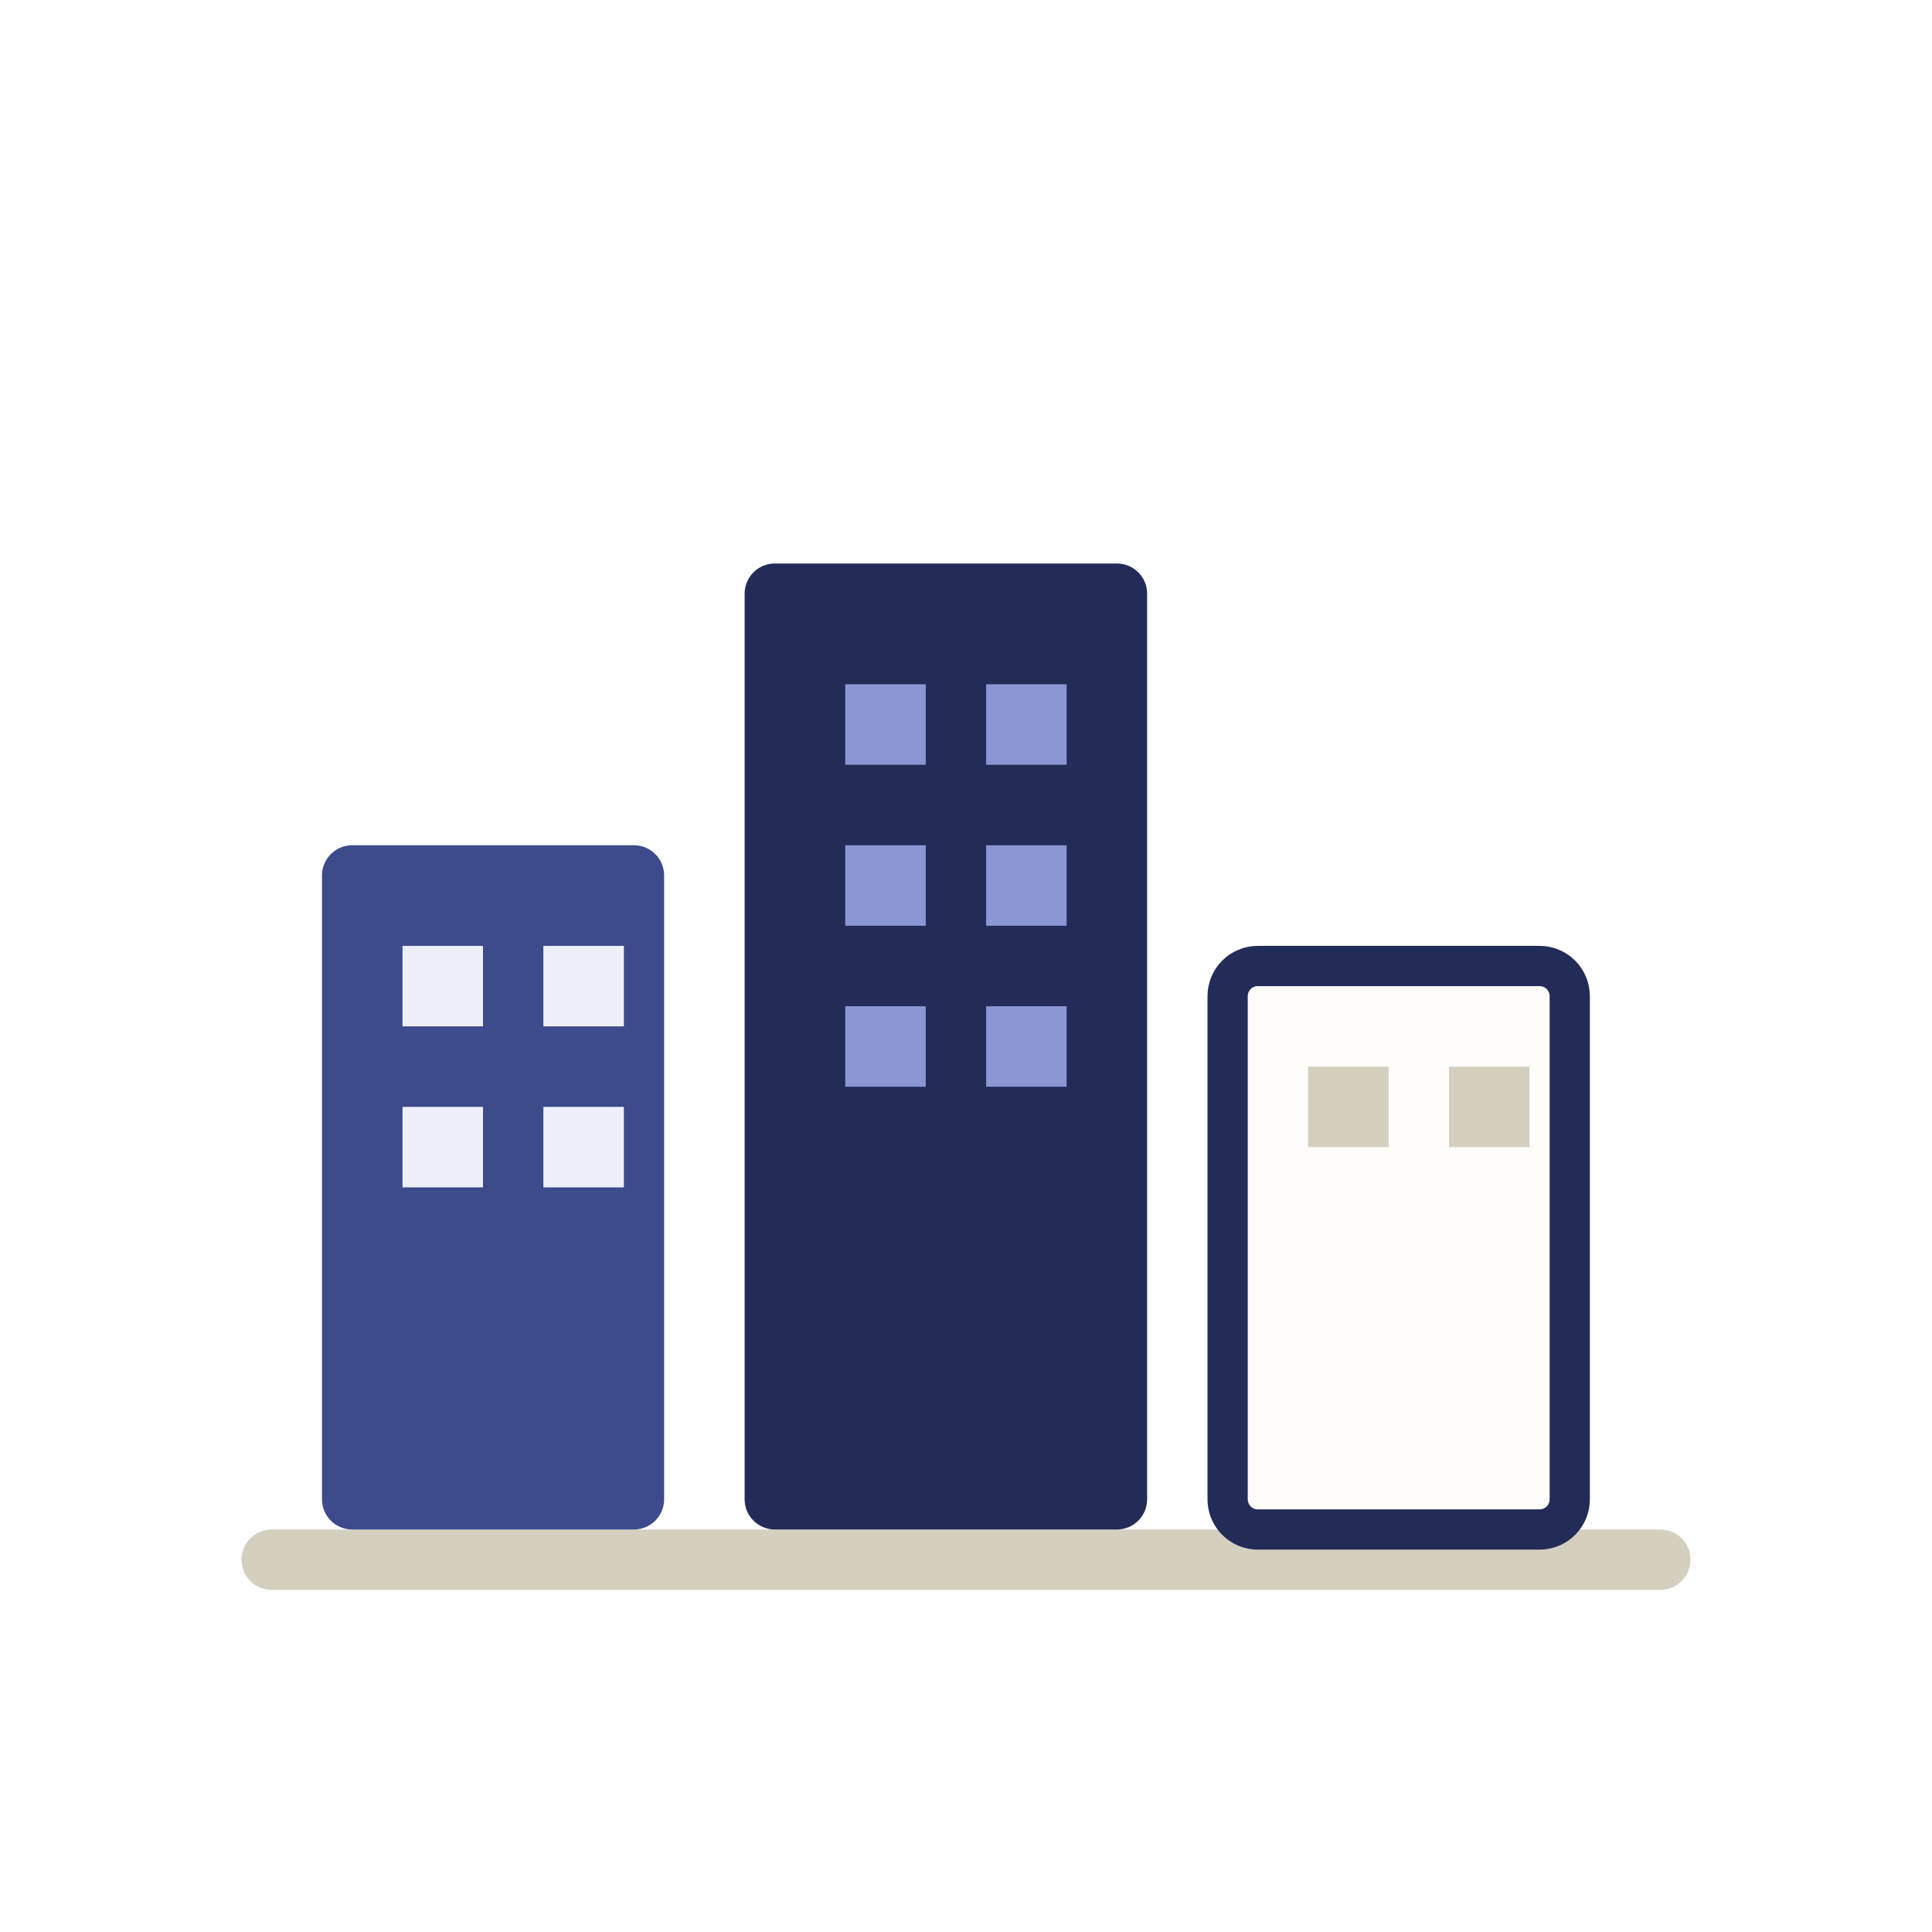
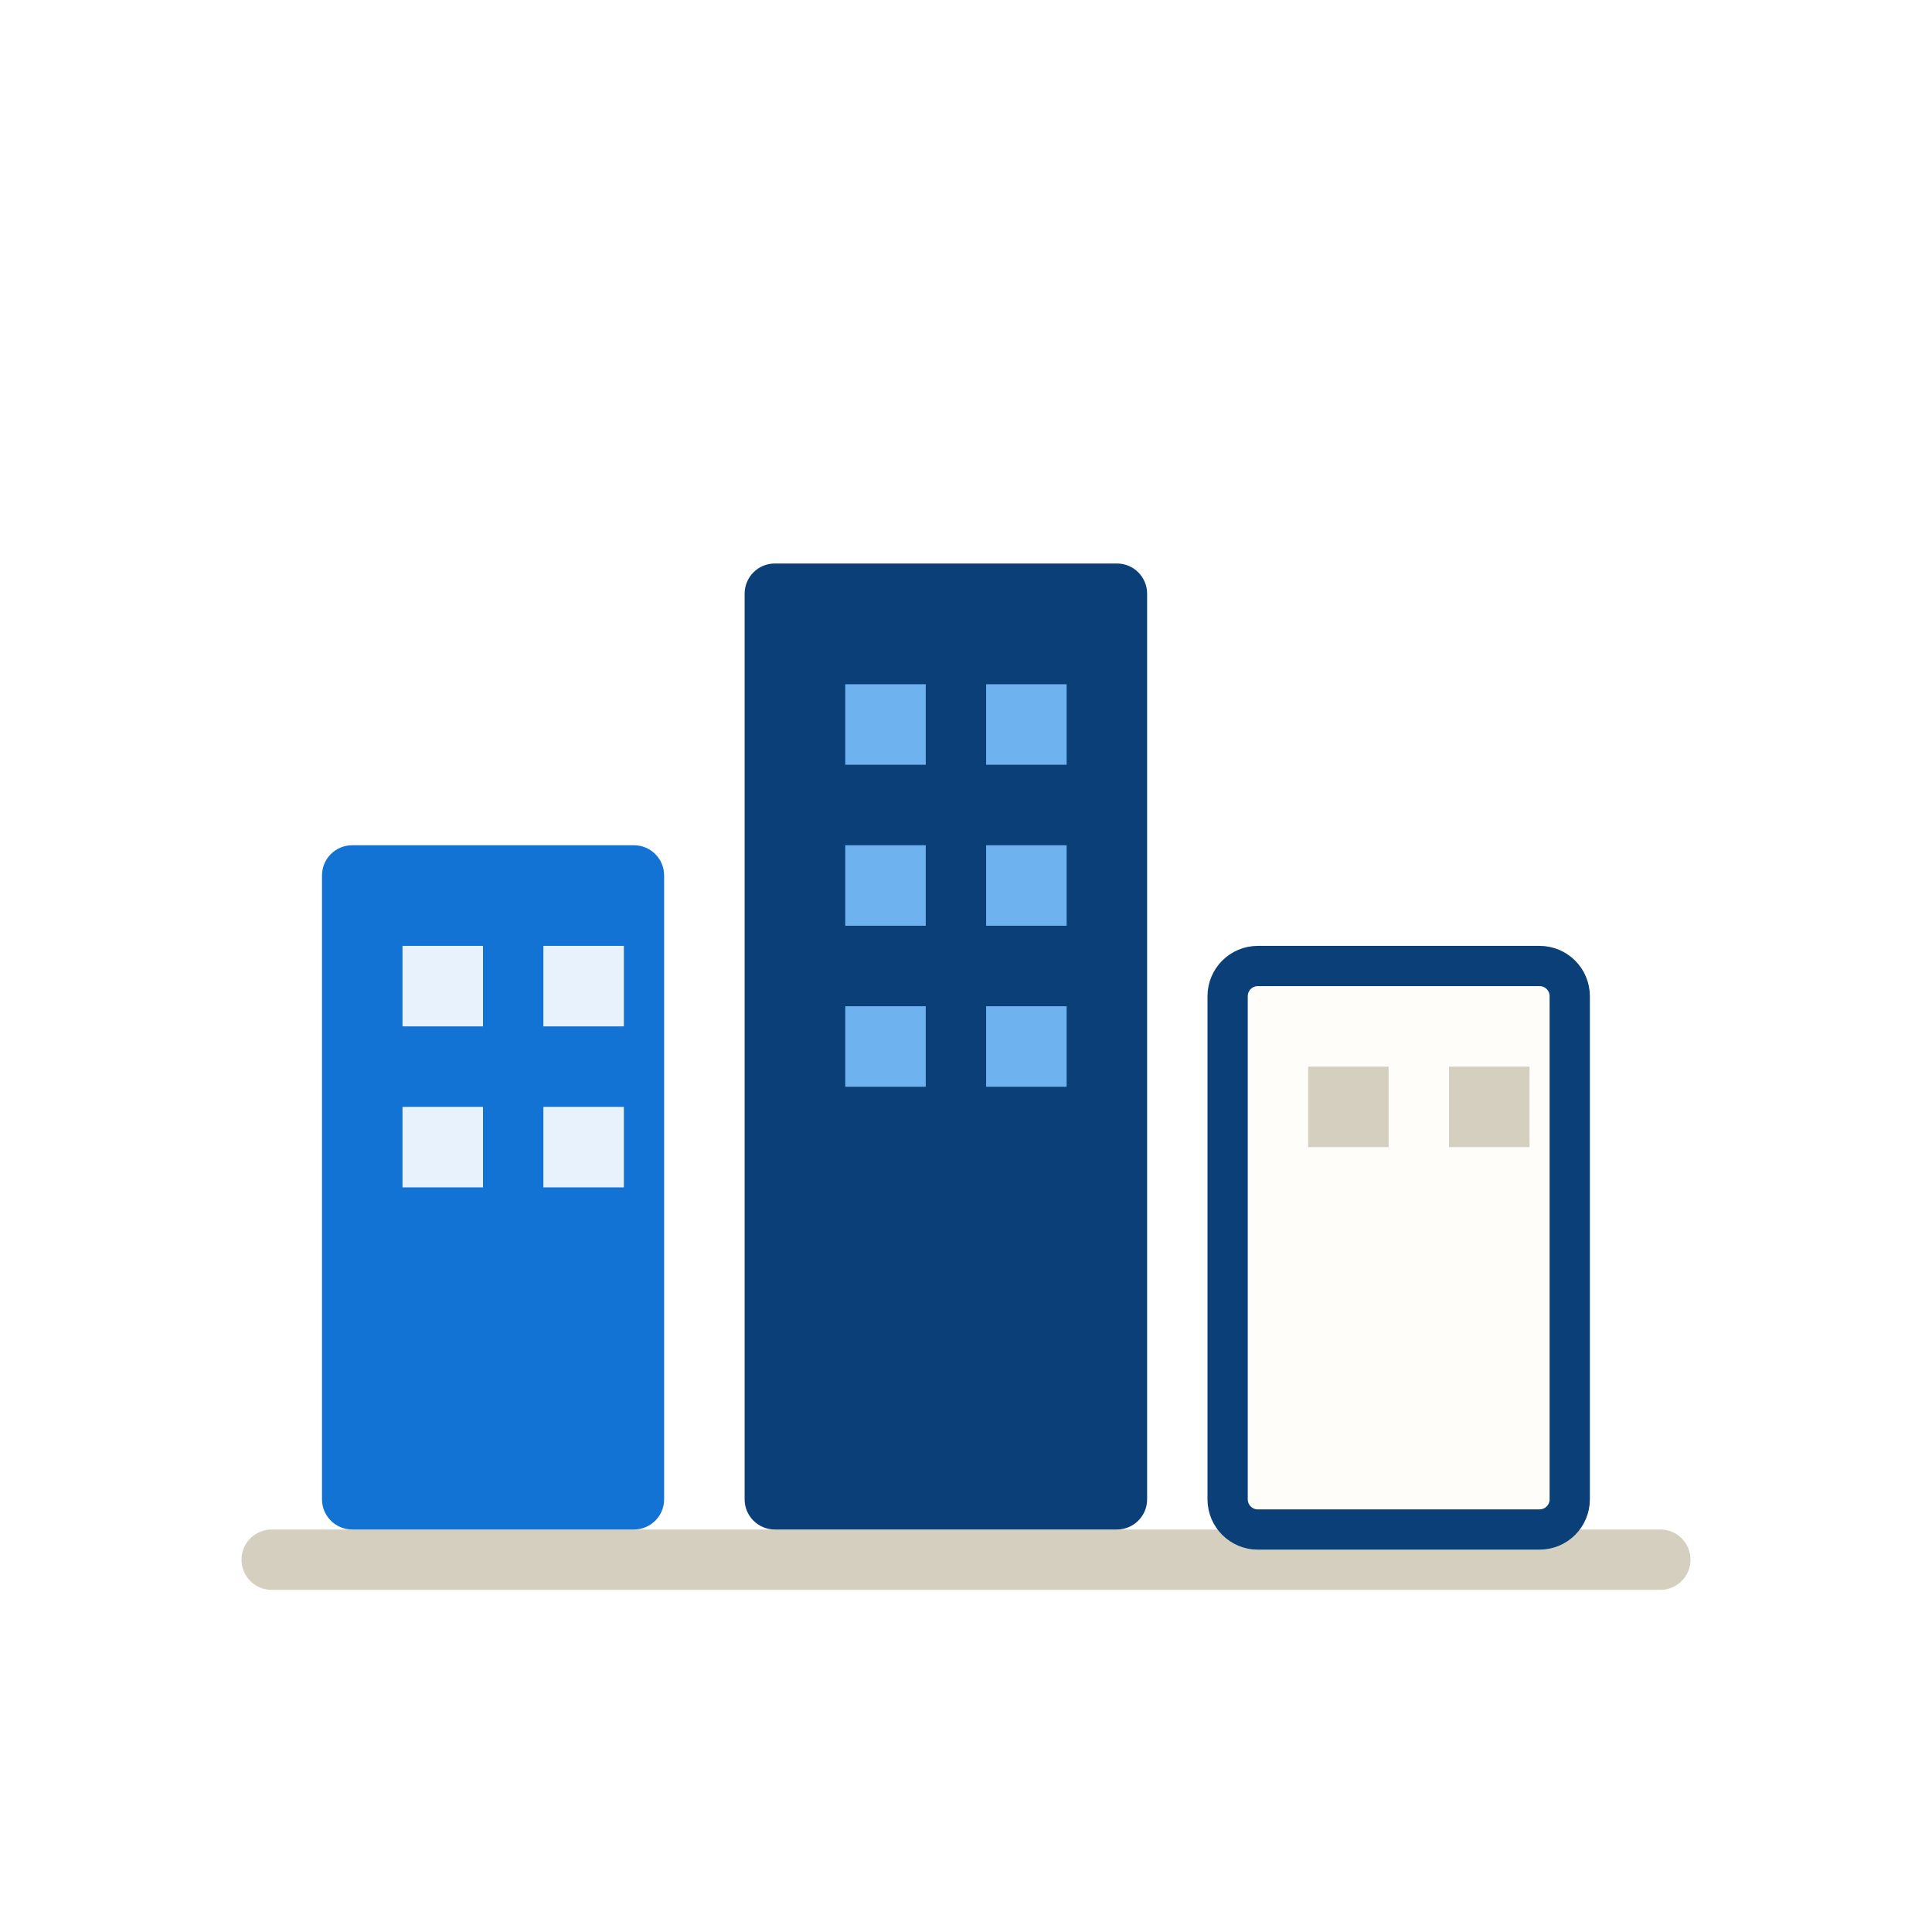
- <svg xmlns="http://www.w3.org/2000/svg" viewBox="0 0 96 96">
+ <svg xmlns="http://www.w3.org/2000/svg" viewBox="0 0 96 96" width="96" height="96">
  <rect x="12" y="76" width="72" height="3" rx="1.5" fill="#d5cfc0" />
-   <rect x="16" y="42" width="17" height="34" rx="1.5" fill="#3d4a8c" />
-   <rect x="37" y="28" width="20" height="48" rx="1.5" fill="#232c58" />
-   <rect x="61" y="48" width="17" height="28" rx="1.5" fill="#fffdf9" stroke="#232c58" stroke-width="2" />
-   <rect x="20" y="47" width="4" height="4" fill="#eef0f9" />
-   <rect x="27" y="47" width="4" height="4" fill="#eef0f9" />
-   <rect x="20" y="55" width="4" height="4" fill="#eef0f9" />
-   <rect x="27" y="55" width="4" height="4" fill="#eef0f9" />
-   <rect x="42" y="34" width="4" height="4" fill="#8a97d4" />
-   <rect x="49" y="34" width="4" height="4" fill="#8a97d4" />
-   <rect x="42" y="42" width="4" height="4" fill="#8a97d4" />
-   <rect x="49" y="42" width="4" height="4" fill="#8a97d4" />
-   <rect x="42" y="50" width="4" height="4" fill="#8a97d4" />
-   <rect x="49" y="50" width="4" height="4" fill="#8a97d4" />
+   <rect x="16" y="42" width="17" height="34" rx="1.5" fill="#1273d4" />
+   <rect x="37" y="28" width="20" height="48" rx="1.5" fill="#0a3f78" />
+   <rect x="61" y="48" width="17" height="28" rx="1.5" fill="#fffdf9" stroke="#0a3f78" stroke-width="2" />
+   <rect x="20" y="47" width="4" height="4" fill="#e8f2fd" />
+   <rect x="27" y="47" width="4" height="4" fill="#e8f2fd" />
+   <rect x="20" y="55" width="4" height="4" fill="#e8f2fd" />
+   <rect x="27" y="55" width="4" height="4" fill="#e8f2fd" />
+   <rect x="42" y="34" width="4" height="4" fill="#6fb2f0" />
+   <rect x="49" y="34" width="4" height="4" fill="#6fb2f0" />
+   <rect x="42" y="42" width="4" height="4" fill="#6fb2f0" />
+   <rect x="49" y="42" width="4" height="4" fill="#6fb2f0" />
+   <rect x="42" y="50" width="4" height="4" fill="#6fb2f0" />
+   <rect x="49" y="50" width="4" height="4" fill="#6fb2f0" />
  <rect x="65" y="53" width="4" height="4" fill="#d5cfc0" />
  <rect x="72" y="53" width="4" height="4" fill="#d5cfc0" />
</svg>
